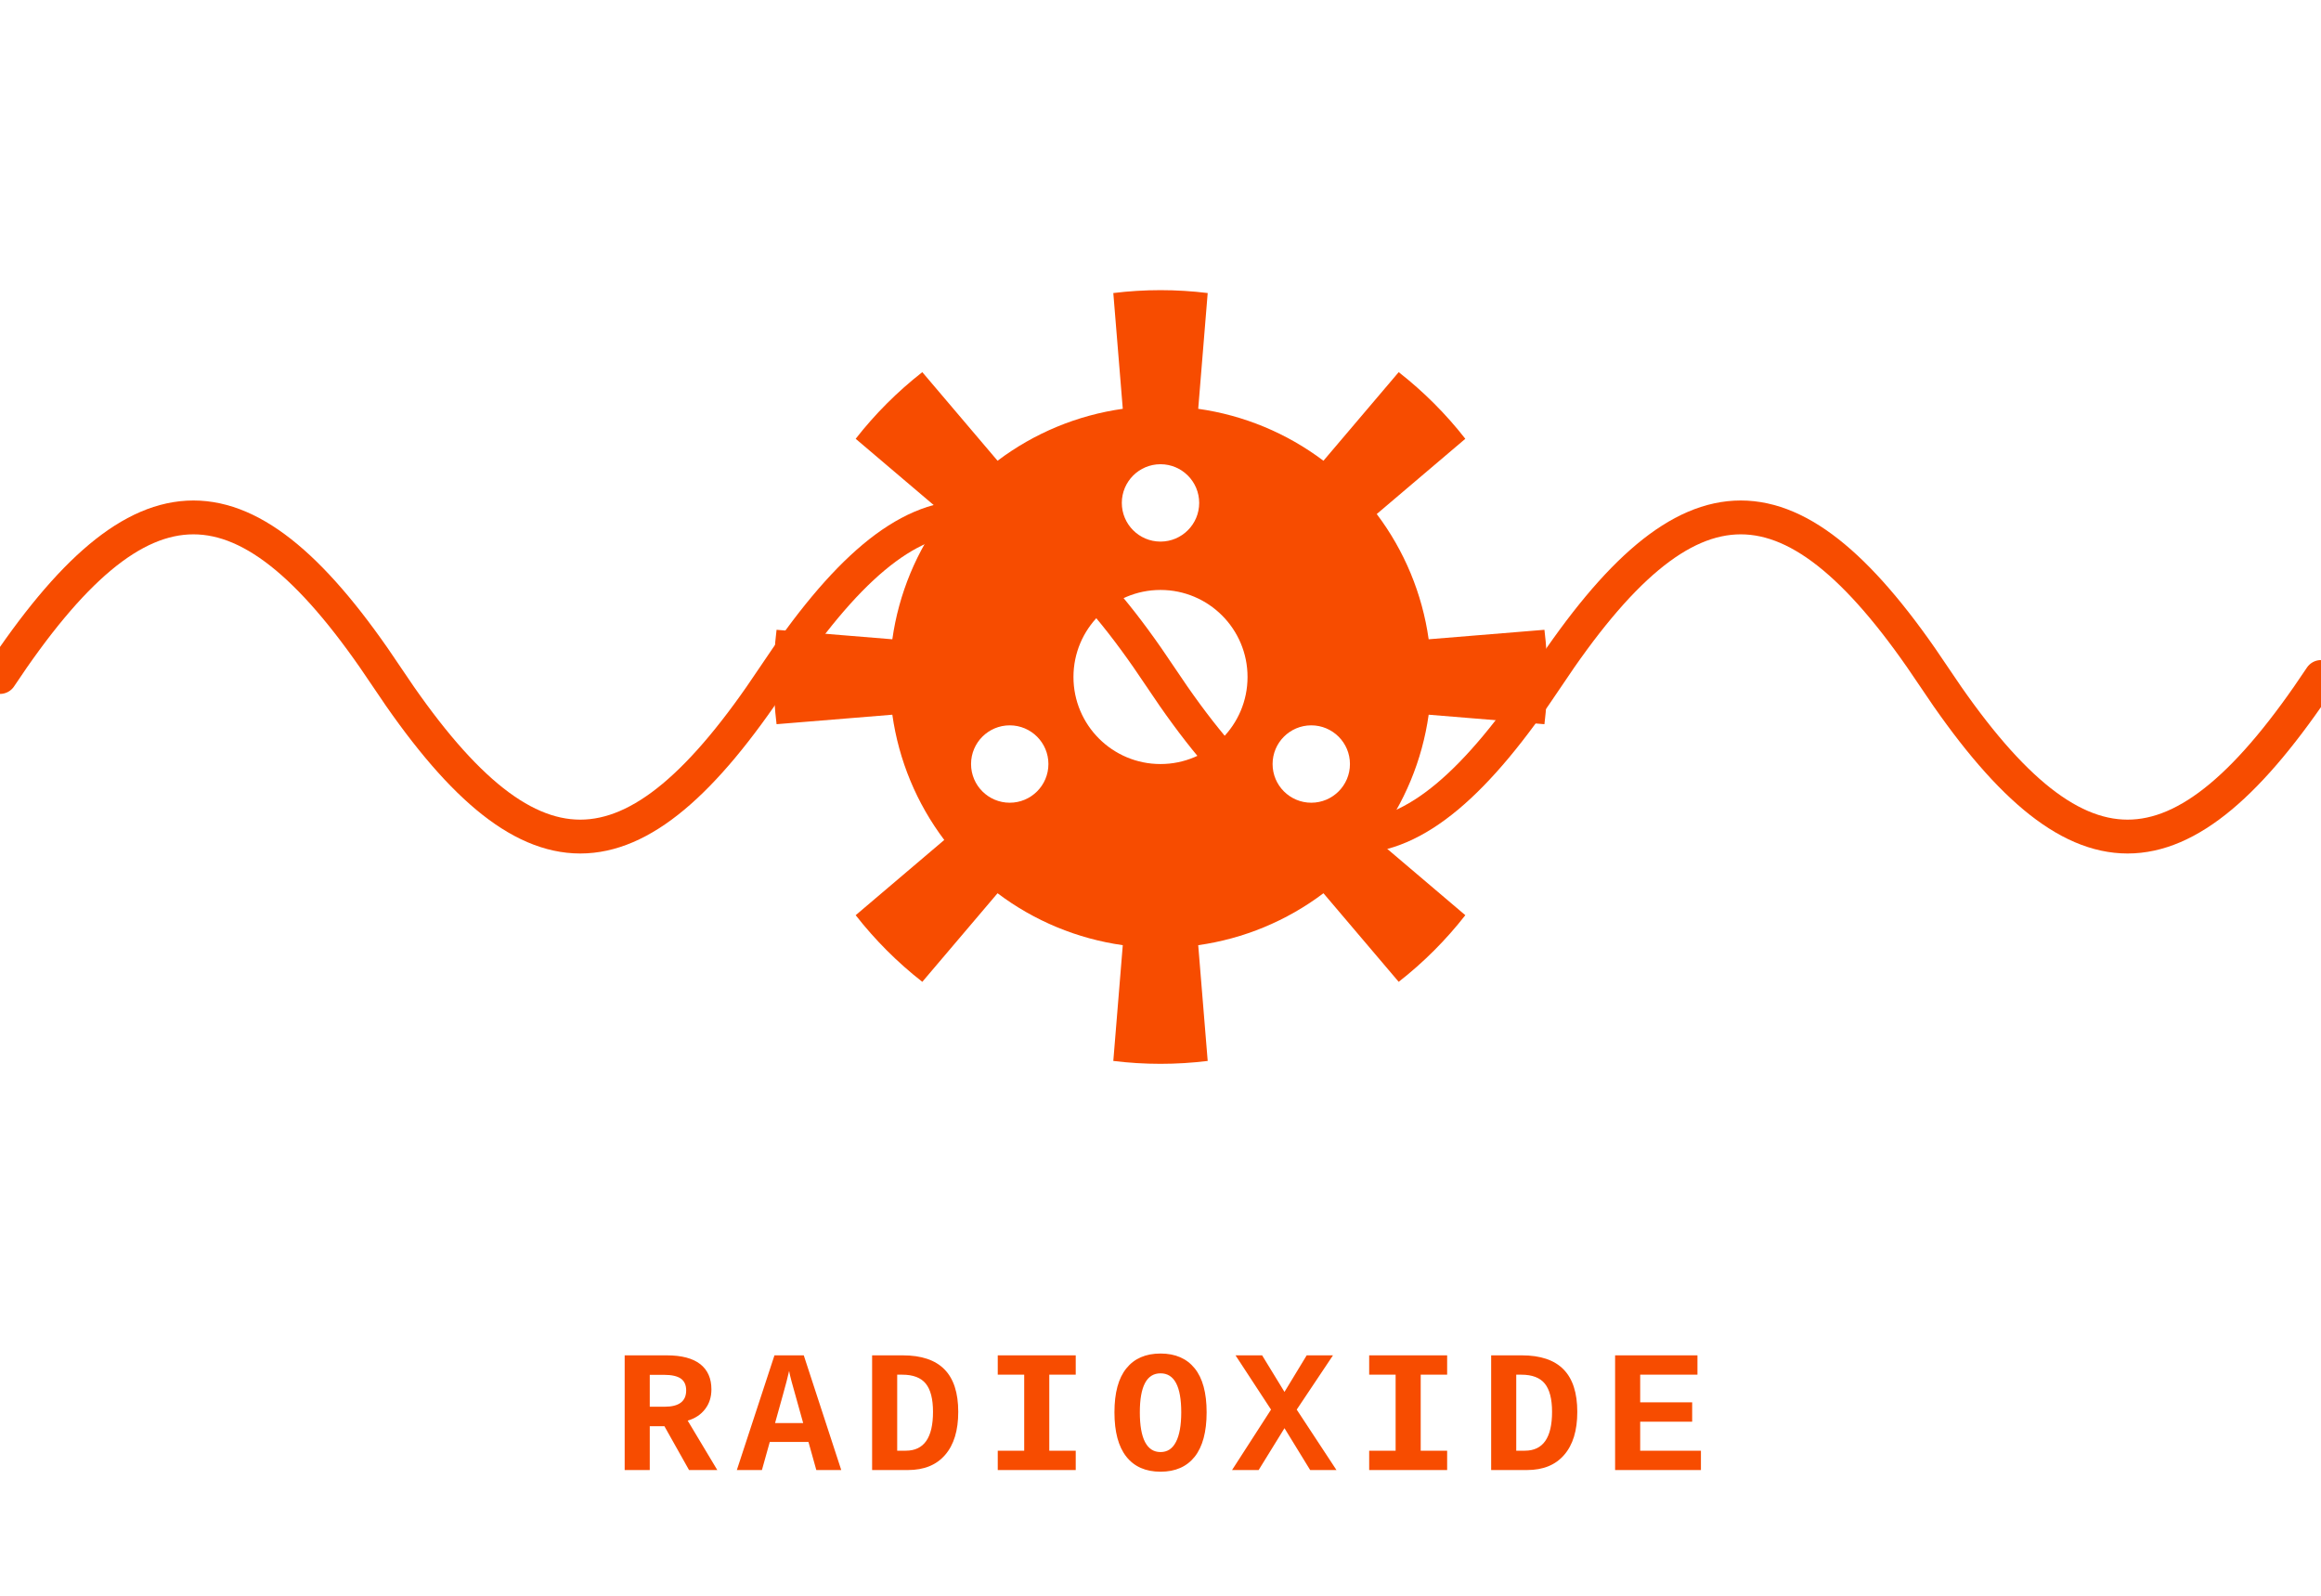
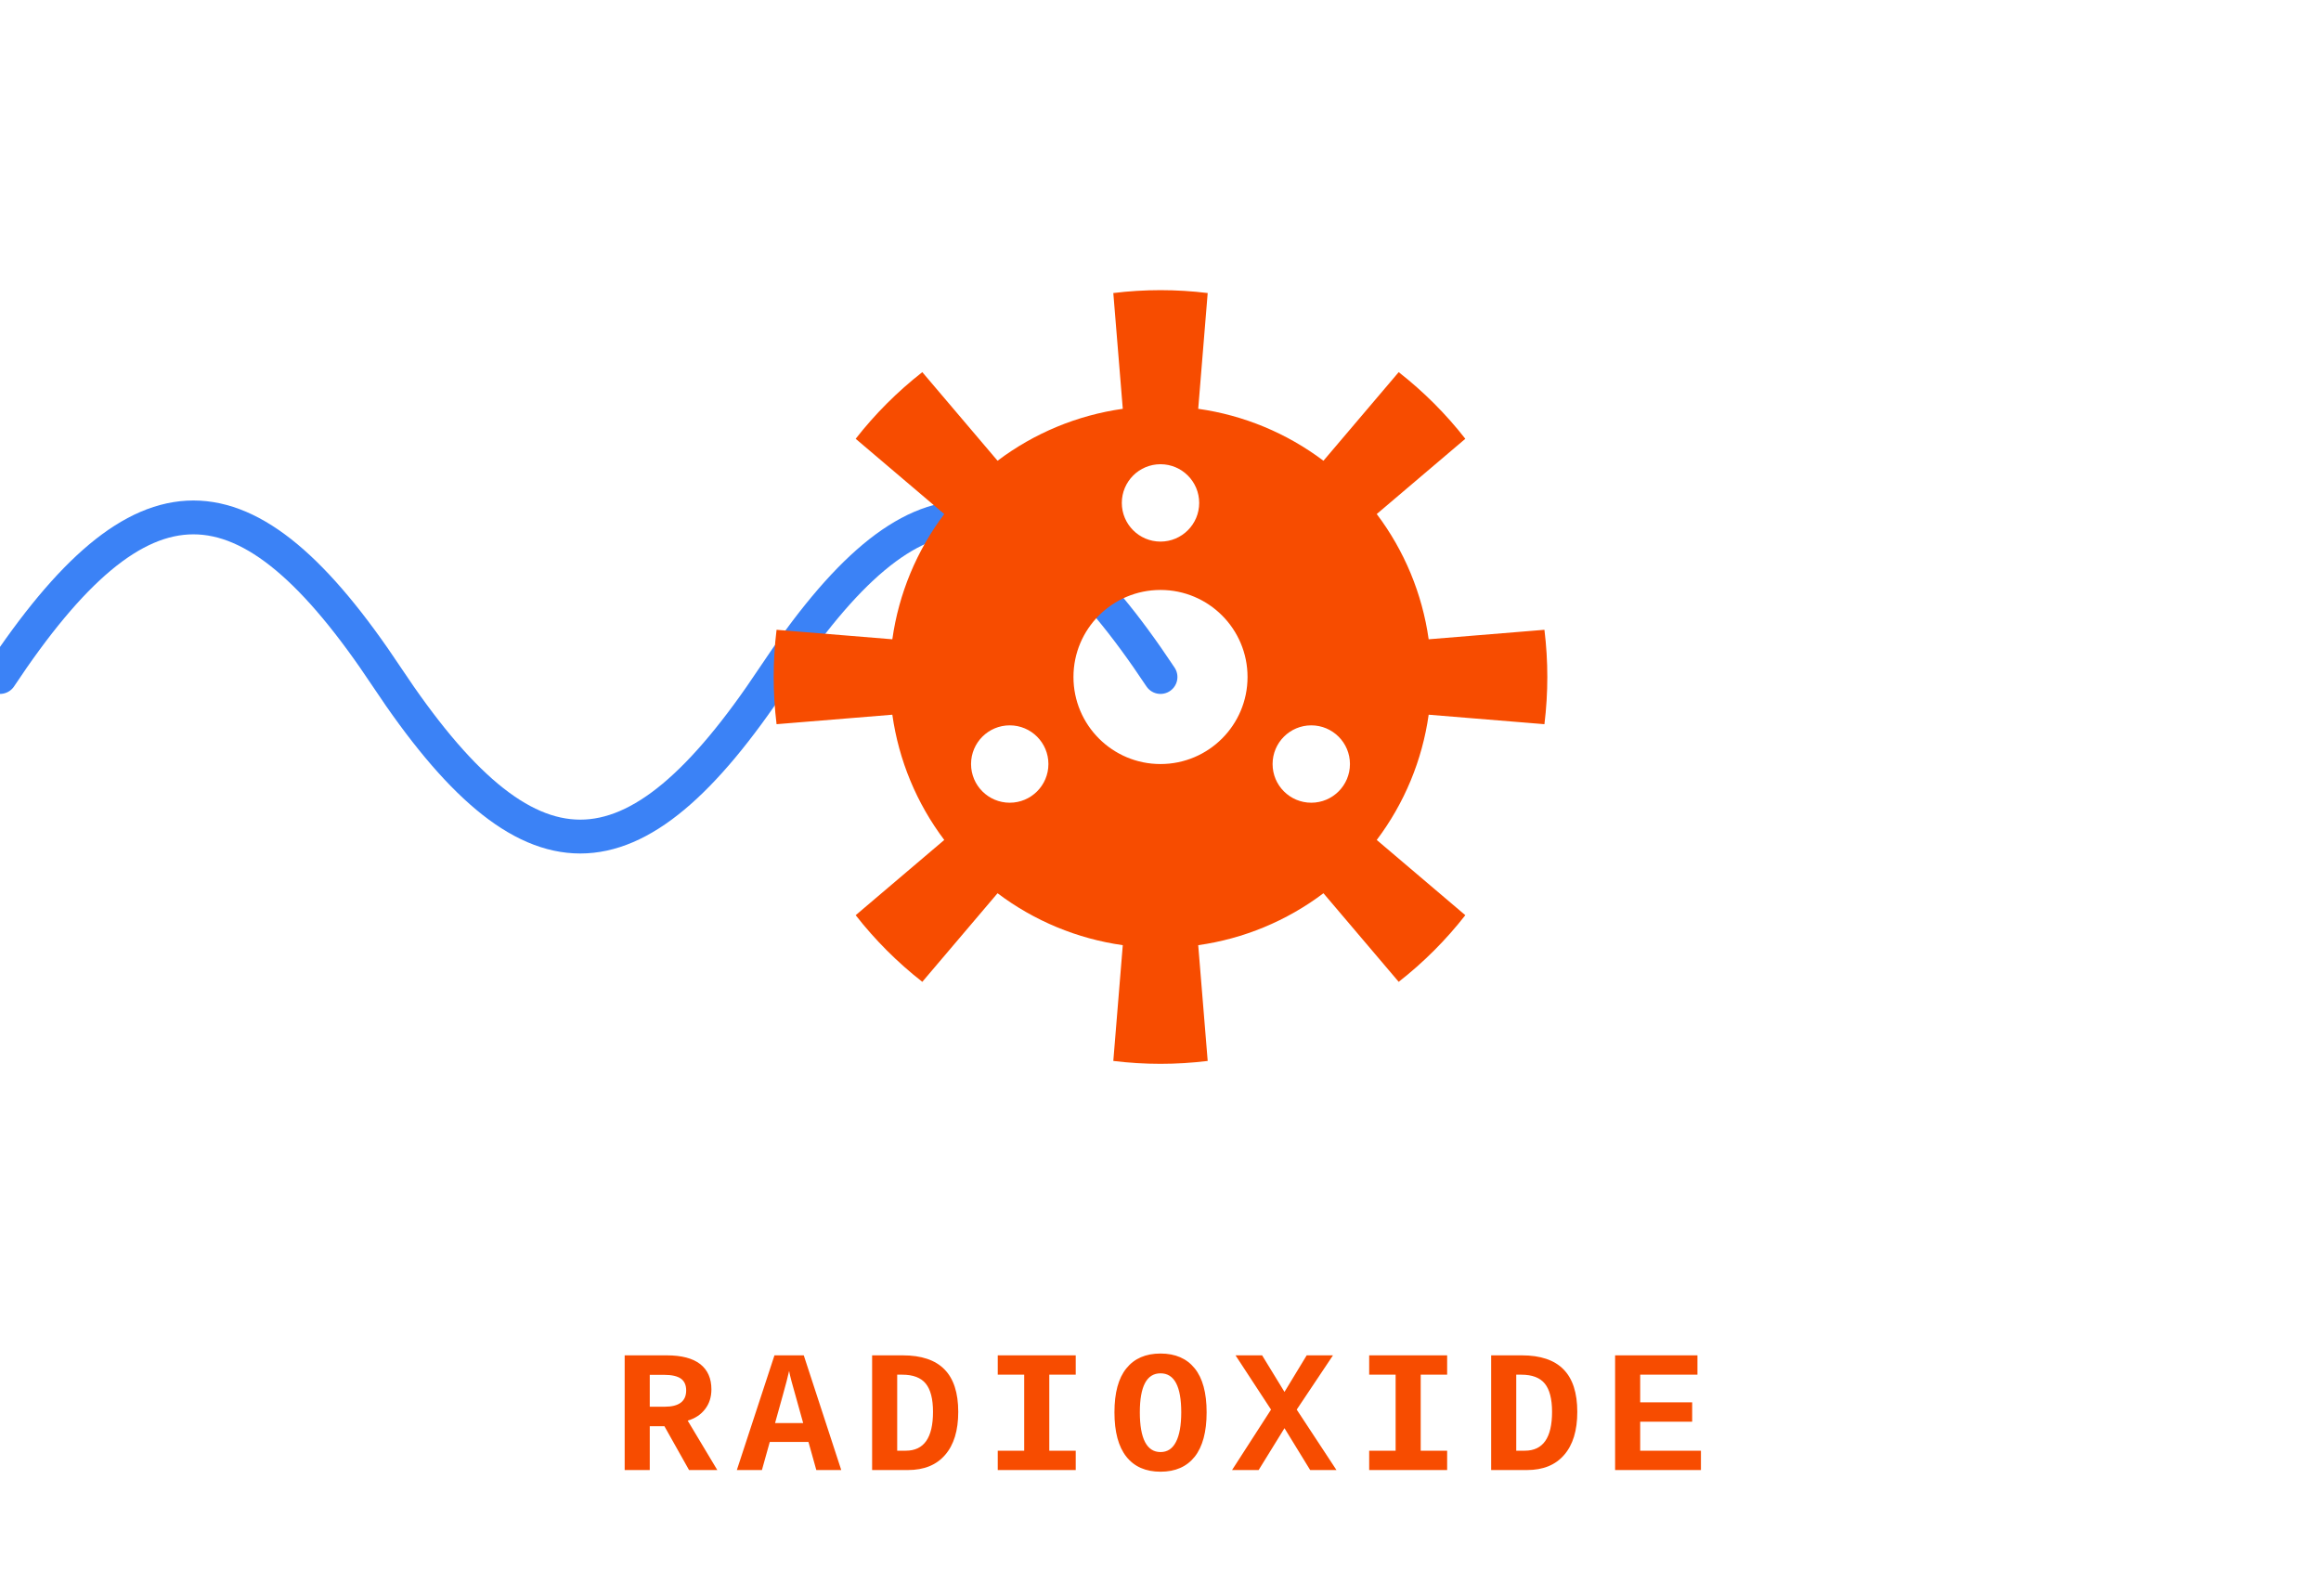
<svg xmlns="http://www.w3.org/2000/svg" viewBox="0 0 240 165">
-   <path d="M 0,70            C 14.6,48 25.4,48 40,70            C 54.6,92 65.4,92 80,70            C 94.6,48 105.4,48 120,70            C 134.6,92 145.4,92 160,70            C 174.6,48 185.4,48 200,70            C 214.6,92 225.4,92 240,70" fill="none" stroke="#F74C00" stroke-width="3.5" stroke-linecap="round" />
+   <path d="M 0,70            C 14.6,48 25.4,48 40,70            C 54.6,92 65.4,92 80,70            C 94.6,48 105.4,48 120,70" fill="none" stroke="#3B82F6" stroke-width="3.5" stroke-linecap="round" />
  <path transform="translate(120,70)" fill="#F74C00" fill-rule="evenodd" d="M -3.90,-27.73 L -4.88,-39.70 A 40,40 0 0 1 4.88,-39.70 L 3.90,-27.73            A 28,28 0 0 1 16.85,-22.36 L 24.63,-31.52 A 40,40 0 0 1 31.52,-24.63 L 22.36,-16.85            A 28,28 0 0 1 27.73,-3.90 L 39.70,-4.88 A 40,40 0 0 1 39.70,4.88 L 27.73,3.90            A 28,28 0 0 1 22.36,16.85 L 31.52,24.63 A 40,40 0 0 1 24.63,31.52 L 16.85,22.36            A 28,28 0 0 1 3.90,27.73 L 4.88,39.70 A 40,40 0 0 1 -4.88,39.70 L -3.90,27.73            A 28,28 0 0 1 -16.85,22.36 L -24.63,31.52 A 40,40 0 0 1 -31.52,24.63 L -22.36,16.85            A 28,28 0 0 1 -27.73,3.90 L -39.70,4.88 A 40,40 0 0 1 -39.70,-4.88 L -27.73,-3.90            A 28,28 0 0 1 -22.36,-16.85 L -31.52,-24.63 A 40,40 0 0 1 -24.63,-31.52 L -16.85,-22.36            A 28,28 0 0 1 -3.90,-27.73 Z            M 9,0 A 9,9 0 1 0 -9,0 A 9,9 0 1 0 9,0 Z            M 4,-18 A 4,4 0 1 0 -4,-18 A 4,4 0 1 0 4,-18 Z            M 19.59,9 A 4,4 0 1 0 11.59,9 A 4,4 0 1 0 19.59,9 Z            M -11.59,9 A 4,4 0 1 0 -19.59,9 A 4,4 0 1 0 -11.59,9 Z" />
  <text x="120" y="152" font-family="'Courier New', Courier, monospace" font-size="18" fill="#F74C00" text-anchor="middle" font-weight="bold" letter-spacing="2">RADIOXIDE</text>
</svg>
